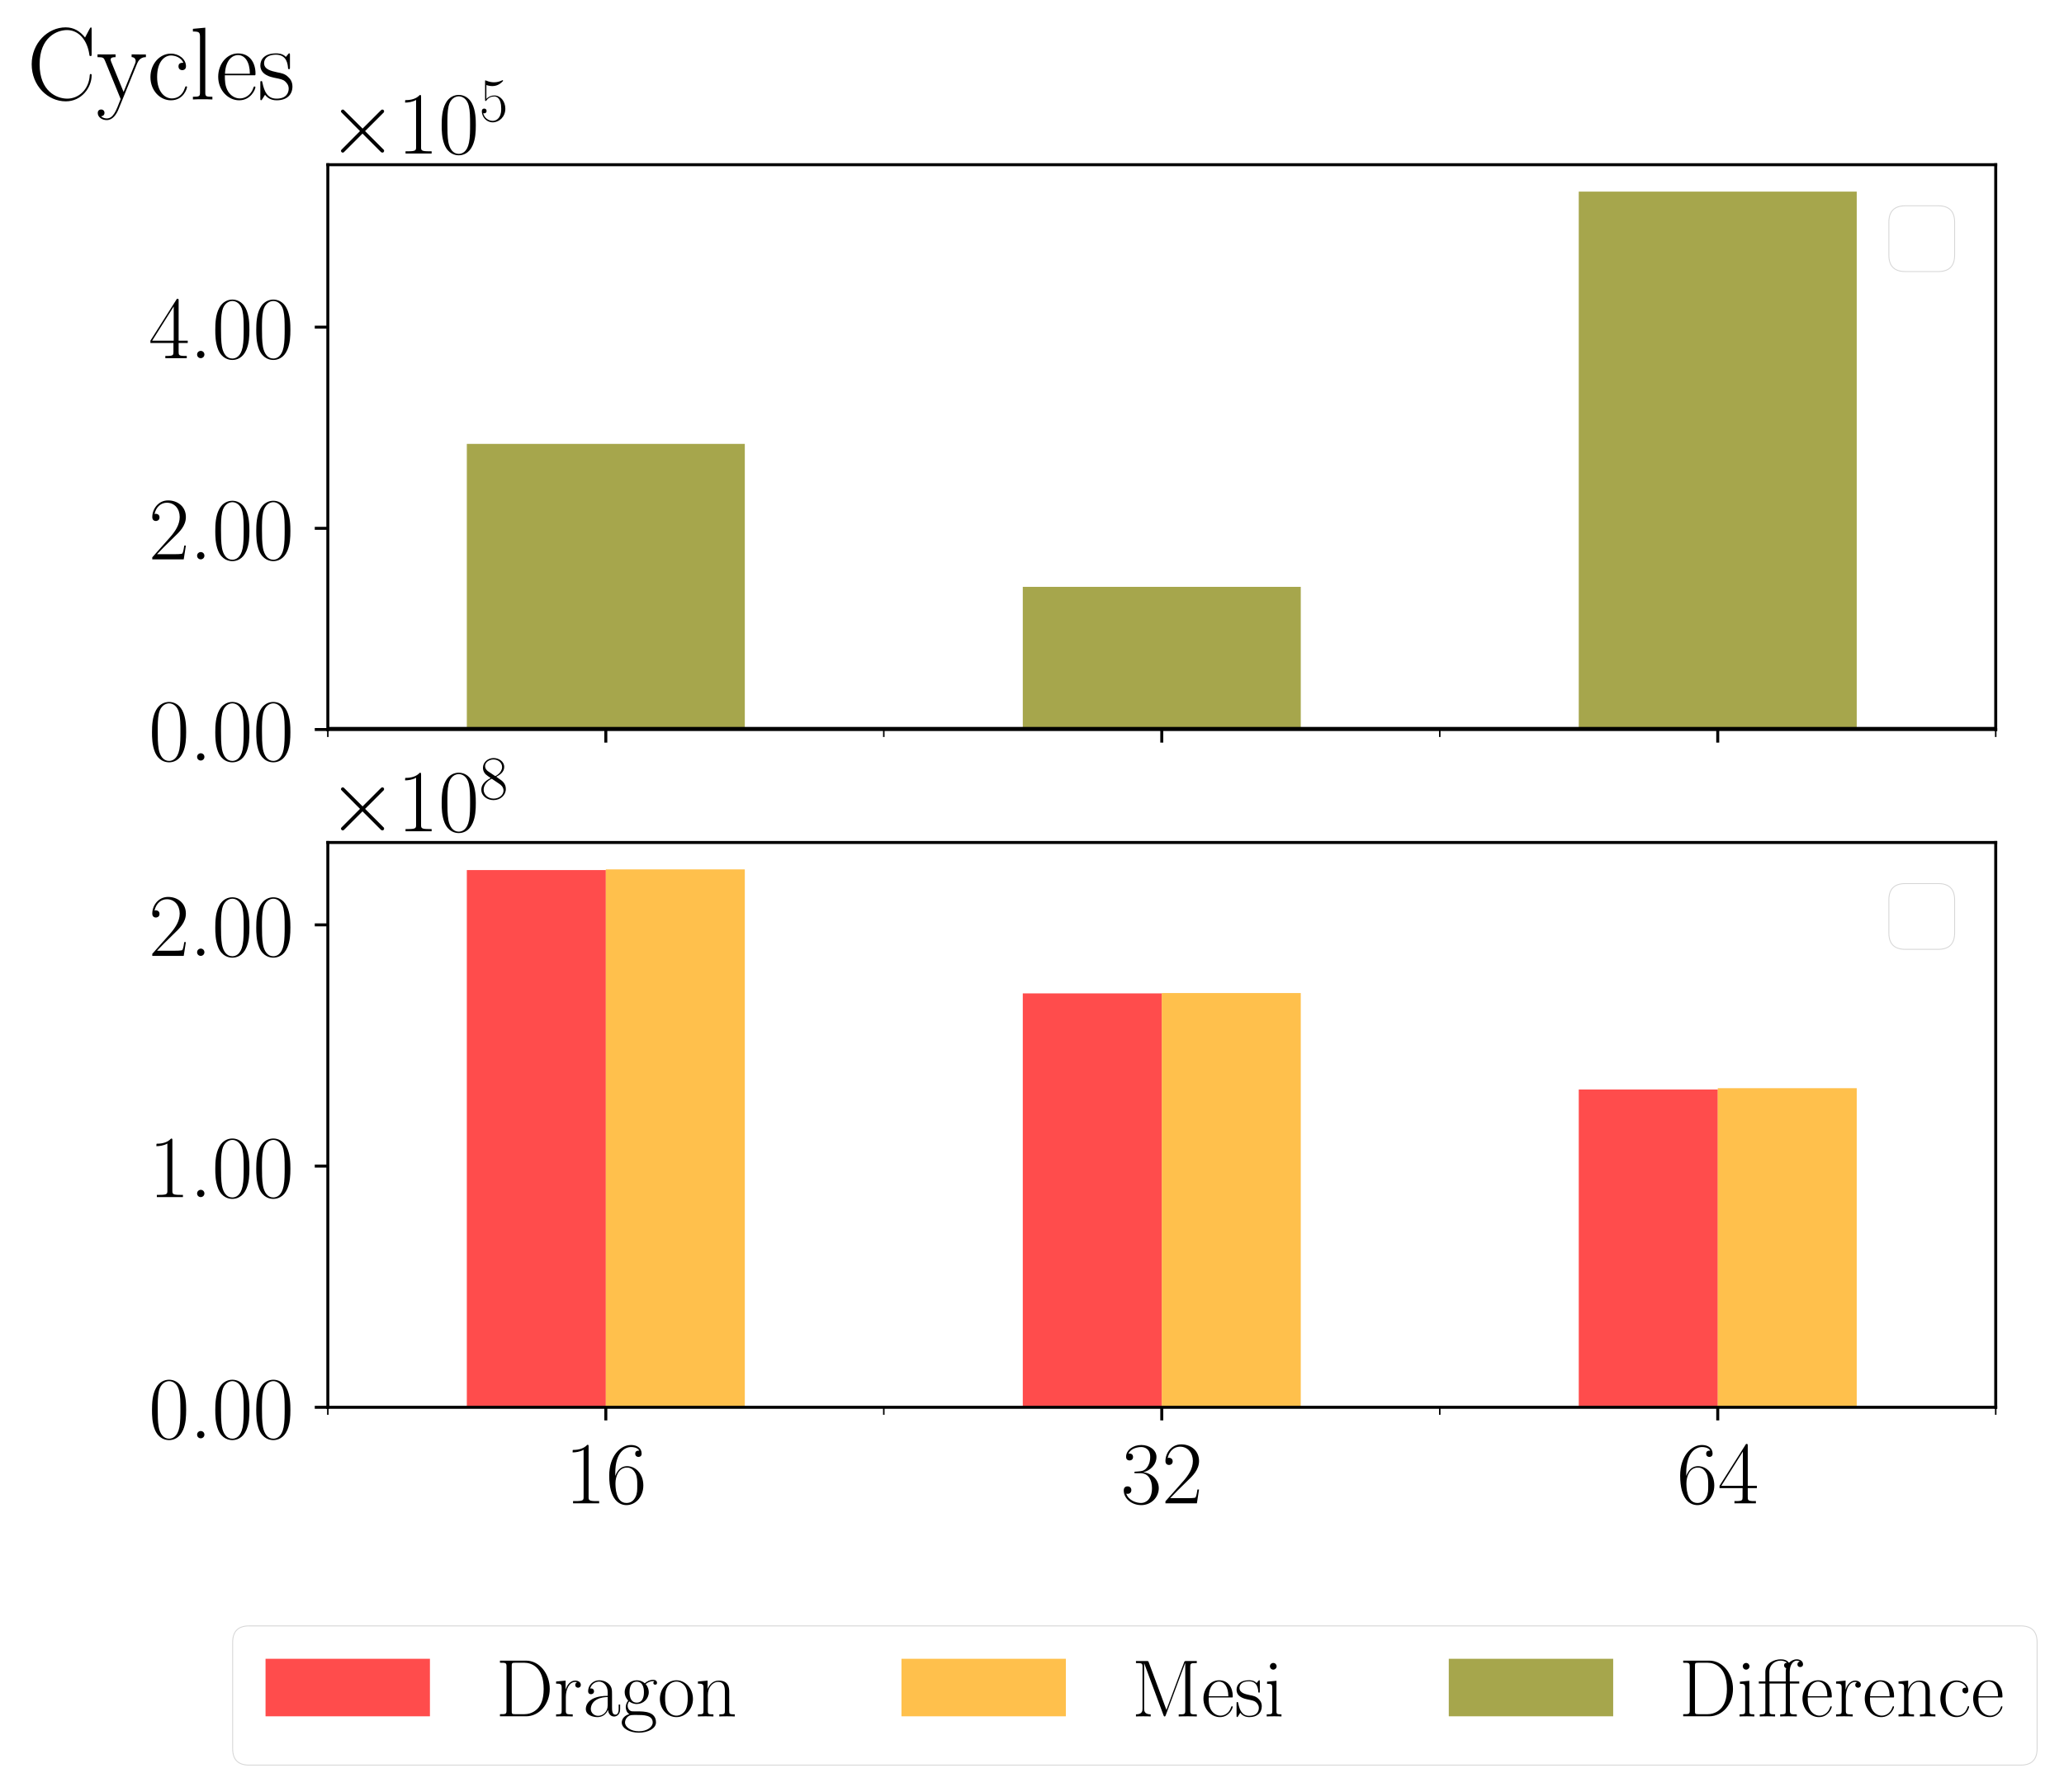
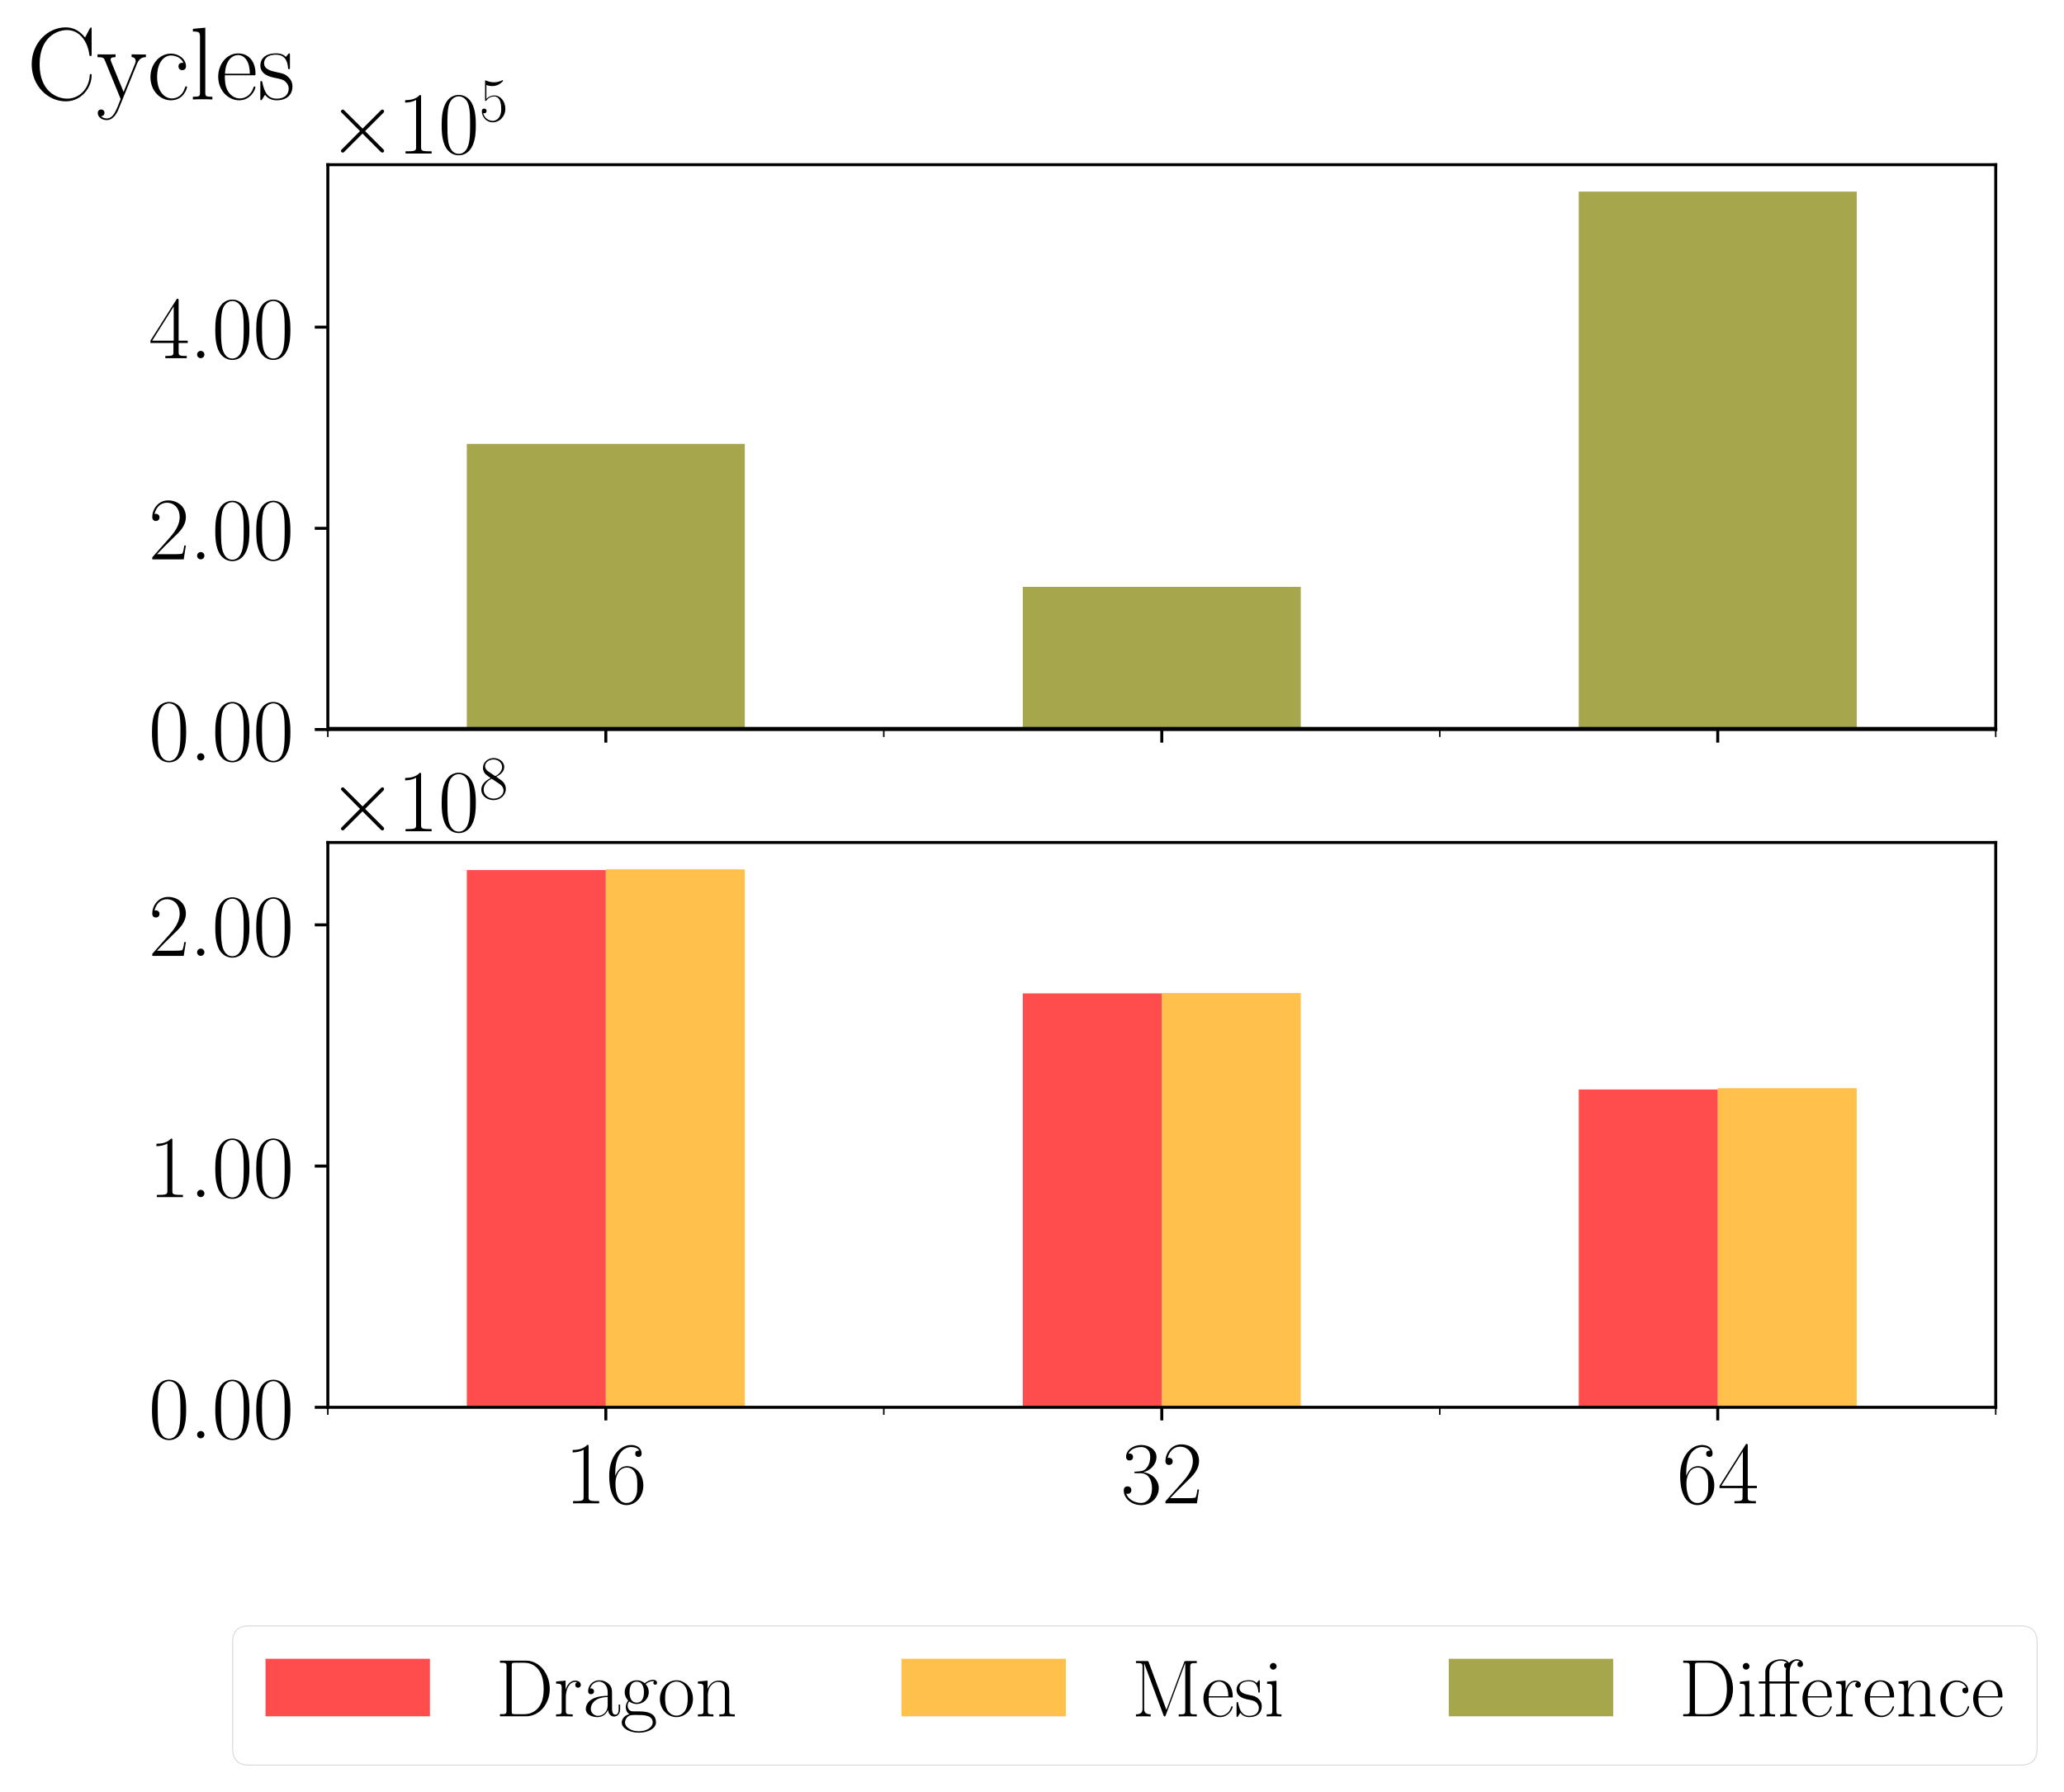
<svg xmlns="http://www.w3.org/2000/svg" xmlns:xlink="http://www.w3.org/1999/xlink" width="552.416pt" height="479.717pt" viewBox="0 0 552.416 479.717" version="1.1">
  <defs>
    <style type="text/css">*{stroke-linejoin: round; stroke-linecap: butt}</style>
  </defs>
  <g id="figure_1">
    <g id="patch_1">
      <path d="M 0 479.717  L 552.416 479.717  L 552.416 0  L 0 0  z " style="fill: #ffffff" />
    </g>
    <g id="axes_1">
      <g id="patch_2">
        <path d="M 87.743 195.294  L 534.143 195.294  L 534.143 44.094  L 87.743 44.094  z " style="fill: #ffffff" />
      </g>
      <g id="patch_3">
-         <path d="M 124.943 195.294  L 199.343 195.294  L 199.343 118.828  L 124.943 118.828  z " clip-path="url(#p003ff957de)" style="fill: #808000; opacity: 0.7" />
+         <path d="M 124.943 195.294  L 199.343 195.294  L 199.343 118.828  L 124.943 118.828  z " clip-path="url(#paa8eec5ed9)" style="fill: #808000; opacity: 0.7" />
      </g>
      <g id="patch_4">
-         <path d="M 273.743 195.294  L 348.143 195.294  L 348.143 157.1  L 273.743 157.1  z " clip-path="url(#p003ff957de)" style="fill: #808000; opacity: 0.7" />
+         <path d="M 273.743 195.294  L 348.143 195.294  L 348.143 157.1  L 273.743 157.1  z " clip-path="url(#paa8eec5ed9)" style="fill: #808000; opacity: 0.7" />
      </g>
      <g id="patch_5">
-         <path d="M 422.543 195.294  L 496.943 195.294  L 496.943 51.294  L 422.543 51.294  z " clip-path="url(#p003ff957de)" style="fill: #808000; opacity: 0.7" />
+         <path d="M 422.543 195.294  L 496.943 195.294  L 496.943 51.294  L 422.543 51.294  z " clip-path="url(#paa8eec5ed9)" style="fill: #808000; opacity: 0.7" />
      </g>
      <g id="matplotlib.axis_1">
        <g id="xtick_1">
          <g id="line2d_1">
            <defs>
-               <path id="m4d476abfce" d="M 0 0  L 0 3.5  " style="stroke: #000000; stroke-width: 0.8" />
-             </defs>
-             <g>
-               <use xlink:href="#m4d476abfce" x="162.143" y="195.294" style="stroke: #000000; stroke-width: 0.8" />
+               <path id="m6c40ffa253" d="M 0 0  L 0 3.5  " style="stroke: #000000; stroke-width: 0.8" />
+             </defs>
+             <g>
+               <use xlink:href="#m6c40ffa253" x="162.143" y="195.294" style="stroke: #000000; stroke-width: 0.8" />
            </g>
          </g>
        </g>
        <g id="xtick_2">
          <g id="line2d_2">
            <g>
-               <use xlink:href="#m4d476abfce" x="310.943" y="195.294" style="stroke: #000000; stroke-width: 0.8" />
+               <use xlink:href="#m6c40ffa253" x="310.943" y="195.294" style="stroke: #000000; stroke-width: 0.8" />
            </g>
          </g>
        </g>
        <g id="xtick_3">
          <g id="line2d_3">
            <g>
-               <use xlink:href="#m4d476abfce" x="459.743" y="195.294" style="stroke: #000000; stroke-width: 0.8" />
+               <use xlink:href="#m6c40ffa253" x="459.743" y="195.294" style="stroke: #000000; stroke-width: 0.8" />
            </g>
          </g>
        </g>
        <g id="xtick_4">
          <g id="line2d_4">
            <defs>
-               <path id="m2756fe2b93" d="M 0 0  L 0 2  " style="stroke: #000000; stroke-width: 0.4" />
-             </defs>
-             <g>
-               <use xlink:href="#m2756fe2b93" x="87.743" y="195.294" style="stroke: #000000; stroke-width: 0.4" />
+               <path id="m94f588f784" d="M 0 0  L 0 2  " style="stroke: #000000; stroke-width: 0.4" />
+             </defs>
+             <g>
+               <use xlink:href="#m94f588f784" x="87.743" y="195.294" style="stroke: #000000; stroke-width: 0.4" />
            </g>
          </g>
        </g>
        <g id="xtick_5">
          <g id="line2d_5">
            <g>
-               <use xlink:href="#m2756fe2b93" x="236.543" y="195.294" style="stroke: #000000; stroke-width: 0.4" />
+               <use xlink:href="#m94f588f784" x="236.543" y="195.294" style="stroke: #000000; stroke-width: 0.4" />
            </g>
          </g>
        </g>
        <g id="xtick_6">
          <g id="line2d_6">
            <g>
-               <use xlink:href="#m2756fe2b93" x="385.343" y="195.294" style="stroke: #000000; stroke-width: 0.4" />
+               <use xlink:href="#m94f588f784" x="385.343" y="195.294" style="stroke: #000000; stroke-width: 0.4" />
            </g>
          </g>
        </g>
        <g id="xtick_7">
          <g id="line2d_7">
            <g>
-               <use xlink:href="#m2756fe2b93" x="534.143" y="195.294" style="stroke: #000000; stroke-width: 0.4" />
+               <use xlink:href="#m94f588f784" x="534.143" y="195.294" style="stroke: #000000; stroke-width: 0.4" />
            </g>
          </g>
        </g>
      </g>
      <g id="matplotlib.axis_2">
        <g id="ytick_1">
          <g id="line2d_8">
            <defs>
-               <path id="m4d75c32fe0" d="M 0 0  L -3.5 0  " style="stroke: #000000; stroke-width: 0.8" />
-             </defs>
-             <g>
-               <use xlink:href="#m4d75c32fe0" x="87.743" y="195.294" style="stroke: #000000; stroke-width: 0.8" />
+               <path id="mdd9718c82d" d="M 0 0  L -3.5 0  " style="stroke: #000000; stroke-width: 0.8" />
+             </defs>
+             <g>
+               <use xlink:href="#mdd9718c82d" x="87.743" y="195.294" style="stroke: #000000; stroke-width: 0.8" />
            </g>
          </g>
          <g id="text_1">
            <g transform="translate(39.77631 203.5959)scale(0.24 -0.24)">
              <defs>
                <path id="CMR17-30" d="M 2688 2025  C 2688 2416 2682 3080 2413 3591  C 2176 4039 1798 4198 1466 4198  C 1158 4198 768 4058 525 3597  C 269 3118 243 2524 243 2025  C 243 1661 250 1106 448 619  C 723 -39 1216 -128 1466 -128  C 1760 -128 2208 -7 2470 600  C 2662 1042 2688 1559 2688 2025  z M 1466 -26  C 1056 -26 813 325 723 812  C 653 1188 653 1738 653 2096  C 653 2588 653 2997 736 3387  C 858 3929 1216 4096 1466 4096  C 1728 4096 2067 3923 2189 3400  C 2272 3036 2278 2607 2278 2096  C 2278 1680 2278 1169 2202 792  C 2067 95 1690 -26 1466 -26  z " transform="scale(0.015625)" />
                <path id="CMR17-2e" d="M 1062 261  C 1062 420 934 522 800 522  C 672 522 538 420 538 261  C 538 102 666 0 800 0  C 928 0 1062 102 1062 261  z " transform="scale(0.015625)" />
              </defs>
              <use xlink:href="#CMR17-30" transform="scale(0.996264)" />
              <use xlink:href="#CMR17-2e" transform="translate(45.69048 0)scale(0.996264)" />
              <use xlink:href="#CMR17-30" transform="translate(70.56154 0)scale(0.996264)" />
              <use xlink:href="#CMR17-30" transform="translate(116.252 0)scale(0.996264)" />
            </g>
          </g>
        </g>
        <g id="ytick_2">
          <g id="line2d_9">
            <g>
-               <use xlink:href="#m4d75c32fe0" x="87.743" y="141.436" style="stroke: #000000; stroke-width: 0.8" />
+               <use xlink:href="#mdd9718c82d" x="87.743" y="141.436" style="stroke: #000000; stroke-width: 0.8" />
            </g>
          </g>
          <g id="text_2">
            <g transform="translate(39.77631 149.7384)scale(0.24 -0.24)">
              <defs>
                <path id="CMR17-32" d="M 2669 989  L 2554 989  C 2490 536 2438 459 2413 420  C 2381 369 1920 369 1830 369  L 602 369  C 832 619 1280 1072 1824 1597  C 2214 1967 2669 2402 2669 3035  C 2669 3790 2067 4224 1395 4224  C 691 4224 262 3604 262 3030  C 262 2780 448 2748 525 2748  C 589 2748 781 2787 781 3010  C 781 3207 614 3264 525 3264  C 486 3264 448 3258 422 3245  C 544 3790 915 4058 1306 4058  C 1862 4058 2227 3617 2227 3035  C 2227 2479 1901 2000 1536 1584  L 262 146  L 262 0  L 2515 0  L 2669 989  z " transform="scale(0.015625)" />
              </defs>
              <use xlink:href="#CMR17-32" transform="scale(0.996264)" />
              <use xlink:href="#CMR17-2e" transform="translate(45.69048 0)scale(0.996264)" />
              <use xlink:href="#CMR17-30" transform="translate(70.56154 0)scale(0.996264)" />
              <use xlink:href="#CMR17-30" transform="translate(116.252 0)scale(0.996264)" />
            </g>
          </g>
        </g>
        <g id="ytick_3">
          <g id="line2d_10">
            <g>
-               <use xlink:href="#m4d75c32fe0" x="87.743" y="87.579" style="stroke: #000000; stroke-width: 0.8" />
+               <use xlink:href="#mdd9718c82d" x="87.743" y="87.579" style="stroke: #000000; stroke-width: 0.8" />
            </g>
          </g>
          <g id="text_3">
            <g transform="translate(39.77631 95.88099)scale(0.24 -0.24)">
              <defs>
                <path id="CMR17-34" d="M 2150 4122  C 2150 4256 2144 4256 2029 4256  L 128 1254  L 128 1088  L 1779 1088  L 1779 457  C 1779 224 1766 160 1318 160  L 1197 160  L 1197 0  C 1402 0 1747 0 1965 0  C 2182 0 2528 0 2733 0  L 2733 160  L 2611 160  C 2163 160 2150 224 2150 457  L 2150 1088  L 2803 1088  L 2803 1254  L 2150 1254  L 2150 4122  z M 1798 3703  L 1798 1254  L 256 1254  L 1798 3703  z " transform="scale(0.015625)" />
              </defs>
              <use xlink:href="#CMR17-34" transform="scale(0.996264)" />
              <use xlink:href="#CMR17-2e" transform="translate(45.69048 0)scale(0.996264)" />
              <use xlink:href="#CMR17-30" transform="translate(70.56154 0)scale(0.996264)" />
              <use xlink:href="#CMR17-30" transform="translate(116.252 0)scale(0.996264)" />
            </g>
          </g>
        </g>
        <g id="text_4">
          <g transform="translate(7.2 26.5718)scale(0.28 -0.28)">
            <defs>
              <path id="CMR17-43" d="M 3974 4289  C 3974 4403 3968 4410 3930 4410  C 3904 4410 3898 4403 3853 4327  L 3571 3792  C 3258 4187 2874 4416 2381 4416  C 1286 4416 294 3456 294 2148  C 294 826 1286 -128 2387 -128  C 3366 -128 3974 730 3974 1461  C 3974 1524 3974 1550 3917 1550  C 3866 1550 3866 1531 3859 1474  C 3808 585 3168 38 2477 38  C 1824 38 781 495 781 2147  C 781 3805 1843 4250 2464 4250  C 3187 4250 3712 3628 3834 2745  C 3846 2668 3846 2655 3904 2655  C 3974 2655 3974 2668 3974 2783  L 3974 4289  z " transform="scale(0.015625)" />
              <path id="CMR17-79" d="M 2496 2197  C 2656 2586 2944 2586 3034 2586  L 3034 2752  C 2912 2752 2752 2752 2630 2752  C 2496 2752 2285 2752 2157 2758  L 2157 2592  C 2400 2573 2406 2394 2406 2343  C 2406 2280 2394 2248 2362 2171  L 1664 449  L 902 2306  C 870 2382 870 2426 870 2433  C 870 2573 1018 2586 1171 2586  L 1171 2758  C 1018 2752 742 2752 582 2752  C 410 2752 205 2752 64 2758  L 64 2586  C 410 2586 448 2554 531 2350  L 1485 15  C 1197 -738 1030 -1178 627 -1178  C 557 -1178 397 -1159 282 -1044  C 429 -1031 493 -942 493 -833  C 493 -725 416 -629 288 -629  C 147 -629 77 -725 77 -840  C 77 -1095 339 -1280 627 -1280  C 998 -1280 1229 -922 1357 -604  L 2496 2197  z " transform="scale(0.015625)" />
              <path id="CMR17-63" d="M 2234 2240  C 2112 2240 1933 2240 1933 2017  C 1933 1838 2080 1787 2163 1787  C 2208 1787 2394 1807 2394 2024  C 2394 2467 1958 2803 1466 2803  C 787 2803 211 2178 211 1363  C 211 516 813 -64 1466 -64  C 2259 -64 2458 677 2458 748  C 2458 774 2451 793 2406 793  C 2362 793 2355 787 2330 703  C 2163 180 1798 51 1523 51  C 1114 51 621 427 621 1369  C 621 2338 1094 2688 1472 2688  C 1722 2688 2093 2573 2234 2240  z " transform="scale(0.015625)" />
              <path id="CMR17-6c" d="M 979 4396  L 218 4326  L 218 4160  C 595 4160 653 4122 653 3817  L 653 426  C 653 184 627 153 218 153  L 218 -13  C 371 0 653 0 813 0  C 979 0 1261 0 1414 -13  L 1414 153  C 1005 153 979 178 979 426  L 979 4396  z " transform="scale(0.015625)" />
              <path id="CMR17-65" d="M 2438 1472  C 2464 1498 2464 1511 2464 1576  C 2464 2238 2118 2816 1389 2816  C 710 2816 173 2169 173 1383  C 173 551 781 -64 1459 -64  C 2176 -64 2458 607 2458 740  C 2458 784 2419 784 2406 784  C 2362 784 2355 771 2330 696  C 2189 265 1837 51 1504 51  C 1229 51 954 203 781 480  C 582 803 582 1176 582 1472  L 2438 1472  z M 589 1568  C 634 2505 1126 2714 1382 2714  C 1818 2714 2112 2297 2118 1568  L 589 1568  z " transform="scale(0.015625)" />
              <path id="CMR17-73" d="M 1978 2697  C 1978 2813 1971 2819 1933 2819  C 1907 2819 1901 2813 1824 2717  C 1805 2691 1747 2626 1728 2601  C 1523 2819 1235 2819 1126 2819  C 416 2819 160 2447 160 2076  C 160 1498 813 1365 998 1325  C 1402 1243 1542 1217 1677 1101  C 1760 1025 1901 884 1901 654  C 1901 384 1747 38 1158 38  C 602 38 403 460 288 1021  C 269 1110 269 1117 218 1117  C 166 1117 160 1110 160 983  L 160 63  C 160 -51 166 -58 205 -58  C 237 -58 243 -51 275 0  C 314 57 410 211 448 276  C 576 103 800 -64 1158 -64  C 1792 -64 2131 283 2131 784  C 2131 1112 1958 1285 1875 1362  C 1683 1561 1459 1606 1190 1657  C 838 1735 390 1825 390 2217  C 390 2383 480 2737 1126 2737  C 1811 2737 1850 2094 1862 1888  C 1869 1856 1901 1849 1920 1849  C 1978 1849 1978 1869 1978 1978  L 1978 2697  z " transform="scale(0.015625)" />
            </defs>
            <use xlink:href="#CMR17-43" transform="scale(0.996264)" />
            <use xlink:href="#CMR17-79" transform="translate(66.50988 0)scale(0.996264)" />
            <use xlink:href="#CMR17-63" transform="translate(114.8028 0)scale(0.996264)" />
            <use xlink:href="#CMR17-6c" transform="translate(155.2885 0)scale(0.996264)" />
            <use xlink:href="#CMR17-65" transform="translate(180.1595 0)scale(0.996264)" />
            <use xlink:href="#CMR17-73" transform="translate(220.6452 0)scale(0.996264)" />
          </g>
        </g>
        <g id="text_5">
          <g transform="translate(87.7425 41.09368)scale(0.24 -0.24)">
            <defs>
              <path id="CMSY10-2" d="M 2490 1785  L 1210 3059  C 1133 3136 1120 3148 1069 3148  C 1005 3148 941 3091 941 3020  C 941 2976 954 2963 1024 2892  L 2304 1606  L 1024 320  C 954 249 941 236 941 192  C 941 121 1005 64 1069 64  C 1120 64 1133 76 1210 153  L 2483 1427  L 3808 102  C 3821 96 3866 64 3904 64  C 3981 64 4032 121 4032 192  C 4032 204 4032 230 4013 262  C 4006 275 2989 1280 2669 1606  L 3840 2777  C 3872 2816 3968 2899 4000 2937  C 4006 2950 4032 2976 4032 3020  C 4032 3091 3981 3148 3904 3148  C 3853 3148 3827 3123 3757 3052  L 2490 1785  z " transform="scale(0.015625)" />
              <path id="CMR17-31" d="M 1702 4058  C 1702 4192 1696 4192 1606 4192  C 1357 3916 979 3827 621 3827  C 602 3827 570 3827 563 3808  C 557 3795 557 3782 557 3648  C 755 3648 1088 3686 1344 3839  L 1344 461  C 1344 236 1331 160 781 160  L 589 160  L 589 0  C 896 0 1216 0 1523 0  C 1830 0 2150 0 2458 0  L 2458 160  L 2266 160  C 1715 160 1702 230 1702 458  L 1702 4058  z " transform="scale(0.015625)" />
              <path id="CMR17-35" d="M 730 3692  C 794 3666 1056 3584 1325 3584  C 1920 3584 2246 3911 2432 4100  C 2432 4157 2432 4192 2394 4192  C 2387 4192 2374 4192 2323 4163  C 2099 4058 1837 3973 1517 3973  C 1325 3973 1037 3999 723 4139  C 653 4171 640 4171 634 4171  C 602 4171 595 4164 595 4037  L 595 2203  C 595 2089 595 2057 659 2057  C 691 2057 704 2070 736 2114  C 941 2401 1222 2522 1542 2522  C 1766 2522 2246 2382 2246 1289  C 2246 1085 2246 715 2054 421  C 1894 159 1645 25 1370 25  C 947 25 518 320 403 814  C 429 807 480 795 506 795  C 589 795 749 840 749 1038  C 749 1210 627 1280 506 1280  C 358 1280 262 1190 262 1011  C 262 454 704 -128 1382 -128  C 2042 -128 2669 440 2669 1264  C 2669 2030 2170 2624 1549 2624  C 1222 2624 947 2503 730 2274  L 730 3692  z " transform="scale(0.015625)" />
            </defs>
            <use xlink:href="#CMSY10-2" transform="scale(0.996264)" />
            <use xlink:href="#CMR17-31" transform="translate(77.48747 0)scale(0.996264)" />
            <use xlink:href="#CMR17-30" transform="translate(123.1779 0)scale(0.996264)" />
            <use xlink:href="#CMR17-35" transform="translate(168.8684 36.15364)scale(0.697382)" />
          </g>
        </g>
      </g>
      <g id="line2d_11">
-         <path d="M 87.743 195.294  L 534.143 195.294  " clip-path="url(#p003ff957de)" style="fill: none; stroke: #000000; stroke-width: 1.4; stroke-linecap: square" />
+         <path d="M 87.743 195.294  L 534.143 195.294  " clip-path="url(#paa8eec5ed9)" style="fill: none; stroke: #000000; stroke-width: 1.4; stroke-linecap: square" />
      </g>
      <g id="patch_6">
        <path d="M 87.743 195.294  L 87.743 44.094  " style="fill: none; stroke: #000000; stroke-width: 0.8; stroke-linejoin: miter; stroke-linecap: square" />
      </g>
      <g id="patch_7">
        <path d="M 534.143 195.294  L 534.143 44.094  " style="fill: none; stroke: #000000; stroke-width: 0.8; stroke-linejoin: miter; stroke-linecap: square" />
      </g>
      <g id="patch_8">
        <path d="M 87.743 195.294  L 534.143 195.294  " style="fill: none; stroke: #000000; stroke-width: 0.8; stroke-linejoin: miter; stroke-linecap: square" />
      </g>
      <g id="patch_9">
        <path d="M 87.743 44.094  L 534.143 44.094  " style="fill: none; stroke: #000000; stroke-width: 0.8; stroke-linejoin: miter; stroke-linecap: square" />
      </g>
-       <g id="legend_1">
-         <g id="patch_10">
-           <path d="M 509.943 72.694  L 518.743 72.694  Q 523.143 72.694 523.143 68.294  L 523.143 59.494  Q 523.143 55.094 518.743 55.094  L 509.943 55.094  Q 505.543 55.094 505.543 59.494  L 505.543 68.294  Q 505.543 72.694 509.943 72.694  z " style="fill: #ffffff; opacity: 0.8; stroke: #cccccc; stroke-width: 0.24; stroke-linejoin: miter" />
-         </g>
-       </g>
    </g>
    <g id="axes_2">
+       <g id="patch_10">
+         <path d="M 87.743 376.734  L 534.143 376.734  L 534.143 225.534  L 87.743 225.534  z " style="fill: #ffffff" />
+       </g>
      <g id="patch_11">
-         <path d="M 87.743 376.734  L 534.143 376.734  L 534.143 225.534  L 87.743 225.534  z " style="fill: #ffffff" />
+         <path d="M 124.943 376.734  L 162.143 376.734  L 162.143 232.917  L 124.943 232.917  z " clip-path="url(#pa9ca467bf6)" style="fill: #ff0000; opacity: 0.7" />
      </g>
      <g id="patch_12">
-         <path d="M 124.943 376.734  L 162.143 376.734  L 162.143 232.917  L 124.943 232.917  z " clip-path="url(#pba2571644a)" style="fill: #ff0000; opacity: 0.7" />
+         <path d="M 273.743 376.734  L 310.943 376.734  L 310.943 265.928  L 273.743 265.928  z " clip-path="url(#pa9ca467bf6)" style="fill: #ff0000; opacity: 0.7" />
      </g>
      <g id="patch_13">
-         <path d="M 273.743 376.734  L 310.943 376.734  L 310.943 265.928  L 273.743 265.928  z " clip-path="url(#pba2571644a)" style="fill: #ff0000; opacity: 0.7" />
+         <path d="M 422.543 376.734  L 459.743 376.734  L 459.743 291.653  L 422.543 291.653  z " clip-path="url(#pa9ca467bf6)" style="fill: #ff0000; opacity: 0.7" />
      </g>
      <g id="patch_14">
-         <path d="M 422.543 376.734  L 459.743 376.734  L 459.743 291.653  L 422.543 291.653  z " clip-path="url(#pba2571644a)" style="fill: #ff0000; opacity: 0.7" />
+         <path d="M 162.143 376.734  L 199.343 376.734  L 199.343 232.734  L 162.143 232.734  z " clip-path="url(#pa9ca467bf6)" style="fill: #ffa500; opacity: 0.7" />
      </g>
      <g id="patch_15">
-         <path d="M 162.143 376.734  L 199.343 376.734  L 199.343 232.734  L 162.143 232.734  z " clip-path="url(#pba2571644a)" style="fill: #ffa500; opacity: 0.7" />
+         <path d="M 310.943 376.734  L 348.143 376.734  L 348.143 265.837  L 310.943 265.837  z " clip-path="url(#pa9ca467bf6)" style="fill: #ffa500; opacity: 0.7" />
      </g>
      <g id="patch_16">
-         <path d="M 310.943 376.734  L 348.143 376.734  L 348.143 265.837  L 310.943 265.837  z " clip-path="url(#pba2571644a)" style="fill: #ffa500; opacity: 0.7" />
-       </g>
-       <g id="patch_17">
-         <path d="M 459.743 376.734  L 496.943 376.734  L 496.943 291.308  L 459.743 291.308  z " clip-path="url(#pba2571644a)" style="fill: #ffa500; opacity: 0.7" />
+         <path d="M 459.743 376.734  L 496.943 376.734  L 496.943 291.308  L 459.743 291.308  z " clip-path="url(#pa9ca467bf6)" style="fill: #ffa500; opacity: 0.7" />
      </g>
      <g id="matplotlib.axis_3">
        <g id="xtick_8">
          <g id="line2d_12">
            <g>
-               <use xlink:href="#m4d476abfce" x="162.143" y="376.734" style="stroke: #000000; stroke-width: 0.8" />
+               <use xlink:href="#m6c40ffa253" x="162.143" y="376.734" style="stroke: #000000; stroke-width: 0.8" />
            </g>
          </g>
          <g id="text_6">
            <g transform="translate(151.1768 402.4381)scale(0.24 -0.24)">
              <defs>
                <path id="CMR17-36" d="M 678 2176  C 678 3690 1395 4032 1811 4032  C 1946 4032 2272 4009 2400 3776  C 2298 3776 2106 3776 2106 3553  C 2106 3381 2246 3323 2336 3323  C 2394 3323 2566 3348 2566 3560  C 2566 3954 2246 4179 1805 4179  C 1043 4179 243 3390 243 1984  C 243 253 966 -128 1478 -128  C 2099 -128 2688 427 2688 1283  C 2688 2081 2170 2662 1517 2662  C 1126 2662 838 2407 678 1960  L 678 2176  z M 1478 25  C 691 25 691 1200 691 1436  C 691 1896 909 2560 1504 2560  C 1613 2560 1926 2560 2138 2120  C 2253 1870 2253 1609 2253 1289  C 2253 944 2253 690 2118 434  C 1978 171 1773 25 1478 25  z " transform="scale(0.015625)" />
              </defs>
              <use xlink:href="#CMR17-31" transform="scale(0.996264)" />
              <use xlink:href="#CMR17-36" transform="translate(45.69048 0)scale(0.996264)" />
            </g>
          </g>
        </g>
        <g id="xtick_9">
          <g id="line2d_13">
            <g>
-               <use xlink:href="#m4d476abfce" x="310.943" y="376.734" style="stroke: #000000; stroke-width: 0.8" />
+               <use xlink:href="#m6c40ffa253" x="310.943" y="376.734" style="stroke: #000000; stroke-width: 0.8" />
            </g>
          </g>
          <g id="text_7">
            <g transform="translate(299.9768 402.4381)scale(0.24 -0.24)">
              <defs>
                <path id="CMR17-33" d="M 1414 2157  C 1984 2157 2234 1662 2234 1090  C 2234 320 1824 25 1453 25  C 1114 25 563 194 390 693  C 422 680 454 680 486 680  C 640 680 755 782 755 948  C 755 1133 614 1216 486 1216  C 378 1216 211 1165 211 926  C 211 335 787 -128 1466 -128  C 2176 -128 2720 430 2720 1085  C 2720 1707 2208 2157 1600 2227  C 2086 2328 2554 2756 2554 3329  C 2554 3820 2048 4179 1472 4179  C 890 4179 378 3829 378 3329  C 378 3110 544 3072 627 3072  C 762 3072 877 3155 877 3321  C 877 3486 762 3569 627 3569  C 602 3569 570 3569 544 3557  C 730 3959 1235 4032 1459 4032  C 1683 4032 2106 3925 2106 3320  C 2106 3143 2080 2828 1862 2550  C 1670 2304 1453 2304 1242 2284  C 1210 2284 1062 2269 1037 2269  C 992 2263 966 2257 966 2208  C 966 2163 973 2157 1101 2157  L 1414 2157  z " transform="scale(0.015625)" />
              </defs>
              <use xlink:href="#CMR17-33" transform="scale(0.996264)" />
              <use xlink:href="#CMR17-32" transform="translate(45.69048 0)scale(0.996264)" />
            </g>
          </g>
        </g>
        <g id="xtick_10">
          <g id="line2d_14">
            <g>
-               <use xlink:href="#m4d476abfce" x="459.743" y="376.734" style="stroke: #000000; stroke-width: 0.8" />
+               <use xlink:href="#m6c40ffa253" x="459.743" y="376.734" style="stroke: #000000; stroke-width: 0.8" />
            </g>
          </g>
          <g id="text_8">
            <g transform="translate(448.7768 402.4381)scale(0.24 -0.24)">
              <use xlink:href="#CMR17-36" transform="scale(0.996264)" />
              <use xlink:href="#CMR17-34" transform="translate(45.69048 0)scale(0.996264)" />
            </g>
          </g>
        </g>
        <g id="xtick_11">
          <g id="line2d_15">
            <g>
-               <use xlink:href="#m2756fe2b93" x="87.743" y="376.734" style="stroke: #000000; stroke-width: 0.4" />
+               <use xlink:href="#m94f588f784" x="87.743" y="376.734" style="stroke: #000000; stroke-width: 0.4" />
            </g>
          </g>
        </g>
        <g id="xtick_12">
          <g id="line2d_16">
            <g>
-               <use xlink:href="#m2756fe2b93" x="236.543" y="376.734" style="stroke: #000000; stroke-width: 0.4" />
+               <use xlink:href="#m94f588f784" x="236.543" y="376.734" style="stroke: #000000; stroke-width: 0.4" />
            </g>
          </g>
        </g>
        <g id="xtick_13">
          <g id="line2d_17">
            <g>
-               <use xlink:href="#m2756fe2b93" x="385.343" y="376.734" style="stroke: #000000; stroke-width: 0.4" />
+               <use xlink:href="#m94f588f784" x="385.343" y="376.734" style="stroke: #000000; stroke-width: 0.4" />
            </g>
          </g>
        </g>
        <g id="xtick_14">
          <g id="line2d_18">
            <g>
-               <use xlink:href="#m2756fe2b93" x="534.143" y="376.734" style="stroke: #000000; stroke-width: 0.4" />
+               <use xlink:href="#m94f588f784" x="534.143" y="376.734" style="stroke: #000000; stroke-width: 0.4" />
            </g>
          </g>
        </g>
      </g>
      <g id="matplotlib.axis_4">
        <g id="ytick_4">
          <g id="line2d_19">
            <g>
-               <use xlink:href="#m4d75c32fe0" x="87.743" y="376.734" style="stroke: #000000; stroke-width: 0.8" />
+               <use xlink:href="#mdd9718c82d" x="87.743" y="376.734" style="stroke: #000000; stroke-width: 0.8" />
            </g>
          </g>
          <g id="text_9">
            <g transform="translate(39.77631 385.0359)scale(0.24 -0.24)">
              <use xlink:href="#CMR17-30" transform="scale(0.996264)" />
              <use xlink:href="#CMR17-2e" transform="translate(45.69048 0)scale(0.996264)" />
              <use xlink:href="#CMR17-30" transform="translate(70.56154 0)scale(0.996264)" />
              <use xlink:href="#CMR17-30" transform="translate(116.252 0)scale(0.996264)" />
            </g>
          </g>
        </g>
        <g id="ytick_5">
          <g id="line2d_20">
            <g>
-               <use xlink:href="#m4d75c32fe0" x="87.743" y="312.16" style="stroke: #000000; stroke-width: 0.8" />
+               <use xlink:href="#mdd9718c82d" x="87.743" y="312.16" style="stroke: #000000; stroke-width: 0.8" />
            </g>
          </g>
          <g id="text_10">
            <g transform="translate(39.77631 320.462)scale(0.24 -0.24)">
              <use xlink:href="#CMR17-31" transform="scale(0.996264)" />
              <use xlink:href="#CMR17-2e" transform="translate(45.69048 0)scale(0.996264)" />
              <use xlink:href="#CMR17-30" transform="translate(70.56154 0)scale(0.996264)" />
              <use xlink:href="#CMR17-30" transform="translate(116.252 0)scale(0.996264)" />
            </g>
          </g>
        </g>
        <g id="ytick_6">
          <g id="line2d_21">
            <g>
-               <use xlink:href="#m4d75c32fe0" x="87.743" y="247.586" style="stroke: #000000; stroke-width: 0.8" />
+               <use xlink:href="#mdd9718c82d" x="87.743" y="247.586" style="stroke: #000000; stroke-width: 0.8" />
            </g>
          </g>
          <g id="text_11">
            <g transform="translate(39.77631 255.888)scale(0.24 -0.24)">
              <use xlink:href="#CMR17-32" transform="scale(0.996264)" />
              <use xlink:href="#CMR17-2e" transform="translate(45.69048 0)scale(0.996264)" />
              <use xlink:href="#CMR17-30" transform="translate(70.56154 0)scale(0.996264)" />
              <use xlink:href="#CMR17-30" transform="translate(116.252 0)scale(0.996264)" />
            </g>
          </g>
        </g>
        <g id="text_12">
          <g transform="translate(87.7425 222.5337)scale(0.24 -0.24)">
            <defs>
              <path id="CMR17-38" d="M 1741 2264  C 2144 2467 2554 2773 2554 3263  C 2554 3841 1990 4179 1472 4179  C 890 4179 378 3759 378 3180  C 378 3021 416 2747 666 2505  C 730 2442 998 2251 1171 2130  C 883 1983 211 1634 211 934  C 211 279 838 -128 1459 -128  C 2144 -128 2720 362 2720 1010  C 2720 1590 2330 1857 2074 2029  L 1741 2264  z M 902 2822  C 851 2854 595 3051 595 3351  C 595 3739 998 4032 1459 4032  C 1965 4032 2336 3676 2336 3262  C 2336 2669 1670 2331 1638 2331  C 1632 2331 1626 2331 1574 2370  L 902 2822  z M 2080 1519  C 2176 1449 2483 1240 2483 851  C 2483 381 2010 25 1472 25  C 890 25 448 438 448 940  C 448 1443 838 1862 1280 2060  L 2080 1519  z " transform="scale(0.015625)" />
            </defs>
            <use xlink:href="#CMSY10-2" transform="scale(0.996264)" />
            <use xlink:href="#CMR17-31" transform="translate(77.48747 0)scale(0.996264)" />
            <use xlink:href="#CMR17-30" transform="translate(123.1779 0)scale(0.996264)" />
            <use xlink:href="#CMR17-38" transform="translate(168.8684 36.15364)scale(0.697382)" />
          </g>
        </g>
      </g>
+       <g id="patch_17">
+         <path d="M 87.743 376.734  L 87.743 225.534  " style="fill: none; stroke: #000000; stroke-width: 0.8; stroke-linejoin: miter; stroke-linecap: square" />
+       </g>
      <g id="patch_18">
-         <path d="M 87.743 376.734  L 87.743 225.534  " style="fill: none; stroke: #000000; stroke-width: 0.8; stroke-linejoin: miter; stroke-linecap: square" />
+         <path d="M 534.143 376.734  L 534.143 225.534  " style="fill: none; stroke: #000000; stroke-width: 0.8; stroke-linejoin: miter; stroke-linecap: square" />
      </g>
      <g id="patch_19">
-         <path d="M 534.143 376.734  L 534.143 225.534  " style="fill: none; stroke: #000000; stroke-width: 0.8; stroke-linejoin: miter; stroke-linecap: square" />
+         <path d="M 87.743 376.734  L 534.143 376.734  " style="fill: none; stroke: #000000; stroke-width: 0.8; stroke-linejoin: miter; stroke-linecap: square" />
      </g>
      <g id="patch_20">
-         <path d="M 87.743 376.734  L 534.143 376.734  " style="fill: none; stroke: #000000; stroke-width: 0.8; stroke-linejoin: miter; stroke-linecap: square" />
-       </g>
+         <path d="M 87.743 225.534  L 534.143 225.534  " style="fill: none; stroke: #000000; stroke-width: 0.8; stroke-linejoin: miter; stroke-linecap: square" />
+       </g>
+     </g>
+     <g id="legend_1">
      <g id="patch_21">
-         <path d="M 87.743 225.534  L 534.143 225.534  " style="fill: none; stroke: #000000; stroke-width: 0.8; stroke-linejoin: miter; stroke-linecap: square" />
-       </g>
-       <g id="legend_2">
-         <g id="patch_22">
-           <path d="M 509.943 254.134  L 518.743 254.134  Q 523.143 254.134 523.143 249.734  L 523.143 240.934  Q 523.143 236.534 518.743 236.534  L 509.943 236.534  Q 505.543 236.534 505.543 240.934  L 505.543 249.734  Q 505.543 254.134 509.943 254.134  z " style="fill: #ffffff; opacity: 0.8; stroke: #cccccc; stroke-width: 0.24; stroke-linejoin: miter" />
-         </g>
-       </g>
-     </g>
-     <g id="legend_3">
-       <g id="patch_23">
        <path d="M 66.669 472.517  L 540.816 472.517  Q 545.216 472.517 545.216 468.117  L 545.216 439.654  Q 545.216 435.254 540.816 435.254  L 66.669 435.254  Q 62.269 435.254 62.269 439.654  L 62.269 468.117  Q 62.269 472.517 66.669 472.517  z " style="fill: #ffffff; opacity: 0.8; stroke: #cccccc; stroke-width: 0.24; stroke-linejoin: miter" />
      </g>
-       <g id="patch_24">
+       <g id="patch_22">
        <path d="M 71.069 459.454  L 115.069 459.454  L 115.069 444.054  L 71.069 444.054  z " style="fill: #ff0000; opacity: 0.7" />
      </g>
      <g id="text_13">
        <g transform="translate(132.669 459.4537)scale(0.22 -0.22)">
          <defs>
            <path id="CMR17-44" d="M 333 4352  L 333 4186  C 774 4186 845 4186 845 3900  L 845 452  C 845 166 774 166 333 166  L 333 0  L 2368 0  C 3398 0 4224 943 4224 2141  C 4224 3346 3411 4352 2368 4352  L 333 4352  z M 1523 166  C 1267 166 1254 197 1254 414  L 1254 3938  C 1254 4155 1267 4186 1523 4186  L 2240 4186  C 2771 4186 3750 3874 3750 2141  C 3750 1242 3488 879 3366 707  C 3213 510 2848 166 2240 166  L 1523 166  z " transform="scale(0.015625)" />
            <path id="CMR17-72" d="M 960 1497  C 960 2112 1222 2688 1702 2688  C 1747 2688 1792 2682 1837 2662  C 1837 2662 1696 2617 1696 2452  C 1696 2298 1818 2234 1914 2234  C 1990 2234 2131 2279 2131 2458  C 2131 2663 1926 2790 1709 2790  C 1222 2790 1011 2317 947 2093  L 941 2093  L 941 2790  L 198 2720  L 198 2554  C 576 2554 634 2515 634 2208  L 634 428  C 634 184 608 153 198 153  L 198 -13  C 352 0 646 0 813 0  C 998 0 1325 0 1498 -13  L 1498 153  C 1037 153 960 153 960 440  L 960 1497  z " transform="scale(0.015625)" />
            <path id="CMR17-61" d="M 2304 1653  C 2304 2072 2304 2294 2035 2543  C 1798 2752 1523 2816 1306 2816  C 800 2816 435 2407 435 1971  C 435 1728 627 1728 666 1728  C 749 1728 896 1778 896 1954  C 896 2112 774 2181 666 2181  C 640 2181 608 2174 589 2168  C 723 2592 1069 2714 1293 2714  C 1613 2714 1965 2429 1965 1885  L 1965 1600  C 1587 1600 1133 1549 774 1357  C 371 1133 256 813 256 570  C 256 77 832 -64 1171 -64  C 1523 -64 1850 139 1990 511  C 2003 233 2182 -18 2464 -18  C 2598 -18 2938 70 2938 567  L 2938 920  L 2822 920  L 2822 562  C 2822 178 2650 128 2566 128  C 2304 128 2304 458 2304 738  L 2304 1653  z M 1965 870  C 1965 317 1568 38 1216 38  C 896 38 646 275 646 570  C 646 761 730 1100 1101 1305  C 1408 1478 1760 1504 1965 1504  L 1965 870  z " transform="scale(0.015625)" />
            <path id="CMR17-67" d="M 710 1164  C 832 1068 1043 960 1299 960  C 1805 960 2240 1357 2240 1888  C 2240 2054 2189 2310 1997 2509  C 2176 2692 2438 2752 2586 2752  C 2611 2752 2650 2752 2682 2734  C 2656 2728 2598 2703 2598 2605  C 2598 2527 2656 2471 2739 2471  C 2835 2471 2886 2533 2886 2614  C 2886 2731 2790 2854 2586 2854  C 2330 2854 2106 2738 1926 2580  C 1734 2753 1504 2816 1299 2816  C 794 2816 358 2419 358 1888  C 358 1522 570 1292 634 1228  C 442 1004 442 743 442 711  C 442 545 506 302 723 168  C 390 85 128 -169 128 -486  C 128 -943 736 -1280 1466 -1280  C 2170 -1280 2803 -956 2803 -479  C 2803 384 1856 384 1363 384  C 1216 384 954 384 922 391  C 723 423 589 602 589 826  C 589 883 589 1024 710 1164  z M 1299 1068  C 736 1068 736 1760 736 1889  C 736 2016 736 2708 1299 2708  C 1862 2708 1862 2016 1862 1889  C 1862 1760 1862 1068 1299 1068  z M 1466 -1171  C 826 -1171 384 -835 384 -486  C 384 -289 493 -105 634 -4  C 794 104 858 104 1293 104  C 1818 104 2547 104 2547 -486  C 2547 -835 2106 -1171 1466 -1171  z " transform="scale(0.015625)" />
            <path id="CMR17-6f" d="M 2758 1356  C 2758 2176 2163 2816 1466 2816  C 768 2816 173 2176 173 1356  C 173 551 768 -64 1466 -64  C 2163 -64 2758 551 2758 1356  z M 1466 51  C 1165 51 909 230 762 480  C 602 767 582 1126 582 1408  C 582 1677 595 2010 762 2298  C 890 2509 1139 2714 1466 2714  C 1754 2714 1997 2554 2150 2330  C 2349 2029 2349 1607 2349 1408  C 2349 1158 2336 775 2163 467  C 1984 173 1709 51 1466 51  z " transform="scale(0.015625)" />
            <path id="CMR17-6e" d="M 2656 1933  C 2656 2259 2592 2790 1837 2790  C 1331 2790 1069 2400 973 2144  L 966 2144  L 966 2790  L 211 2720  L 211 2554  C 589 2554 646 2515 646 2208  L 646 428  C 646 184 621 153 211 153  L 211 -13  C 365 0 646 0 813 0  C 979 0 1267 0 1421 -13  L 1421 153  C 1011 153 986 178 986 428  L 986 1658  C 986 2247 1344 2688 1792 2688  C 2266 2688 2317 2266 2317 1958  L 2317 428  C 2317 184 2291 153 1882 153  L 1882 -13  C 2035 0 2317 0 2483 0  C 2650 0 2938 0 3091 -13  L 3091 153  C 2682 153 2656 178 2656 428  L 2656 1933  z " transform="scale(0.015625)" />
          </defs>
          <use xlink:href="#CMR17-44" transform="scale(0.996264)" />
          <use xlink:href="#CMR17-72" transform="translate(70.39356 0)scale(0.996264)" />
          <use xlink:href="#CMR17-61" transform="translate(105.6743 0)scale(0.996264)" />
          <use xlink:href="#CMR17-67" transform="translate(151.3648 0)scale(0.996264)" />
          <use xlink:href="#CMR17-6f" transform="translate(197.0553 0)scale(0.996264)" />
          <use xlink:href="#CMR17-6e" transform="translate(242.7458 0)scale(0.996264)" />
        </g>
      </g>
-       <g id="patch_25">
+       <g id="patch_23">
        <path d="M 241.27 459.454  L 285.27 459.454  L 285.27 444.054  L 241.27 444.054  z " style="fill: #ffa500; opacity: 0.7" />
      </g>
      <g id="text_14">
        <g transform="translate(302.87 459.4537)scale(0.22 -0.22)">
          <defs>
            <path id="CMR17-4d" d="M 1338 4224  C 1299 4320 1293 4320 1158 4320  L 339 4320  L 339 4160  C 781 4160 851 4160 851 3875  L 851 610  C 851 451 851 153 339 153  L 339 -13  C 486 0 755 0 915 0  C 1075 0 1344 0 1491 -13  L 1491 153  C 979 153 979 451 979 610  L 979 4135  L 986 4135  L 2490 89  C 2515 25 2528 -13 2579 -13  C 2630 -13 2643 25 2669 89  L 4186 4166  L 4192 4166  L 4192 438  C 4192 153 4122 153 3680 153  L 3680 -13  C 3853 0 4198 0 4384 0  C 4570 0 4922 0 5094 -13  L 5094 153  C 4653 153 4582 153 4582 438  L 4582 3875  C 4582 4160 4653 4160 5094 4160  L 5094 4320  L 4282 4320  C 4147 4320 4141 4314 4102 4218  L 2720 502  L 1338 4224  z " transform="scale(0.015625)" />
            <path id="CMR17-69" d="M 992 3909  C 992 4049 877 4170 730 4170  C 589 4170 467 4056 467 3909  C 467 3769 582 3648 730 3648  C 870 3648 992 3763 992 3909  z M 243 2706  L 243 2541  C 602 2541 653 2502 653 2197  L 653 427  C 653 184 627 153 218 153  L 218 -13  C 371 0 646 0 806 0  C 960 0 1222 0 1370 -13  L 1370 153  C 992 153 979 191 979 420  L 979 2776  L 243 2706  z " transform="scale(0.015625)" />
          </defs>
          <use xlink:href="#CMR17-4d" transform="scale(0.996264)" />
          <use xlink:href="#CMR17-65" transform="translate(84.68694 0)scale(0.996264)" />
          <use xlink:href="#CMR17-73" transform="translate(125.1726 0)scale(0.996264)" />
          <use xlink:href="#CMR17-69" transform="translate(160.9739 0)scale(0.996264)" />
        </g>
      </g>
-       <g id="patch_26">
+       <g id="patch_24">
        <path d="M 387.756 459.454  L 431.756 459.454  L 431.756 444.054  L 387.756 444.054  z " style="fill: #808000; opacity: 0.7" />
      </g>
      <g id="text_15">
        <g transform="translate(449.3559 459.4537)scale(0.22 -0.22)">
          <defs>
            <path id="CMR17-b" d="M 2554 2560  L 3283 2560  L 3283 2725  L 2541 2725  L 2541 3494  C 2541 4022 2810 4352 3085 4352  C 3168 4352 3264 4327 3328 4282  C 3277 4269 3142 4225 3142 4067  C 3142 3901 3270 3850 3360 3850  C 3450 3850 3578 3901 3578 4067  C 3578 4308 3347 4454 3091 4454  C 2842 4454 2637 4333 2477 4181  C 2330 4390 2086 4454 1837 4454  C 1338 4454 634 4168 634 3469  L 634 2725  L 122 2725  L 122 2560  L 634 2560  L 634 427  C 634 184 608 153 198 153  L 198 -13  C 352 0 634 0 794 0  C 960 0 1242 0 1395 -13  L 1395 153  C 986 153 960 178 960 427  L 960 2560  L 2227 2560  L 2227 427  C 2227 184 2202 153 1792 153  L 1792 -13  C 1946 0 2240 0 2406 0  C 2592 0 2918 0 3091 -13  L 3091 153  C 2630 153 2554 153 2554 439  L 2554 2560  z M 947 2725  L 947 3469  C 947 4047 1395 4352 1824 4352  C 1920 4352 2170 4332 2323 4187  C 2208 4187 2099 4136 2099 3977  C 2099 3812 2246 3767 2259 3767  C 2227 3652 2227 3526 2227 3481  L 2227 2725  L 947 2725  z " transform="scale(0.015625)" />
          </defs>
          <use xlink:href="#CMR17-44" transform="scale(0.996264)" />
          <use xlink:href="#CMR17-69" transform="translate(70.39356 0)scale(0.996264)" />
          <use xlink:href="#CMR17-b" transform="translate(95.26461 0)scale(0.996264)" />
          <use xlink:href="#CMR17-65" transform="translate(147.6093 0)scale(0.996264)" />
          <use xlink:href="#CMR17-72" transform="translate(188.095 0)scale(0.996264)" />
          <use xlink:href="#CMR17-65" transform="translate(223.3757 0)scale(0.996264)" />
          <use xlink:href="#CMR17-6e" transform="translate(263.8614 0)scale(0.996264)" />
          <use xlink:href="#CMR17-63" transform="translate(314.7568 0)scale(0.996264)" />
          <use xlink:href="#CMR17-65" transform="translate(355.2424 0)scale(0.996264)" />
        </g>
      </g>
    </g>
  </g>
  <defs>
-     <clipPath id="p003ff957de">
+     <clipPath id="paa8eec5ed9">
      <rect x="87.743" y="44.094" width="446.4" height="151.2" />
    </clipPath>
-     <clipPath id="pba2571644a">
+     <clipPath id="pa9ca467bf6">
      <rect x="87.743" y="225.534" width="446.4" height="151.2" />
    </clipPath>
  </defs>
</svg>
